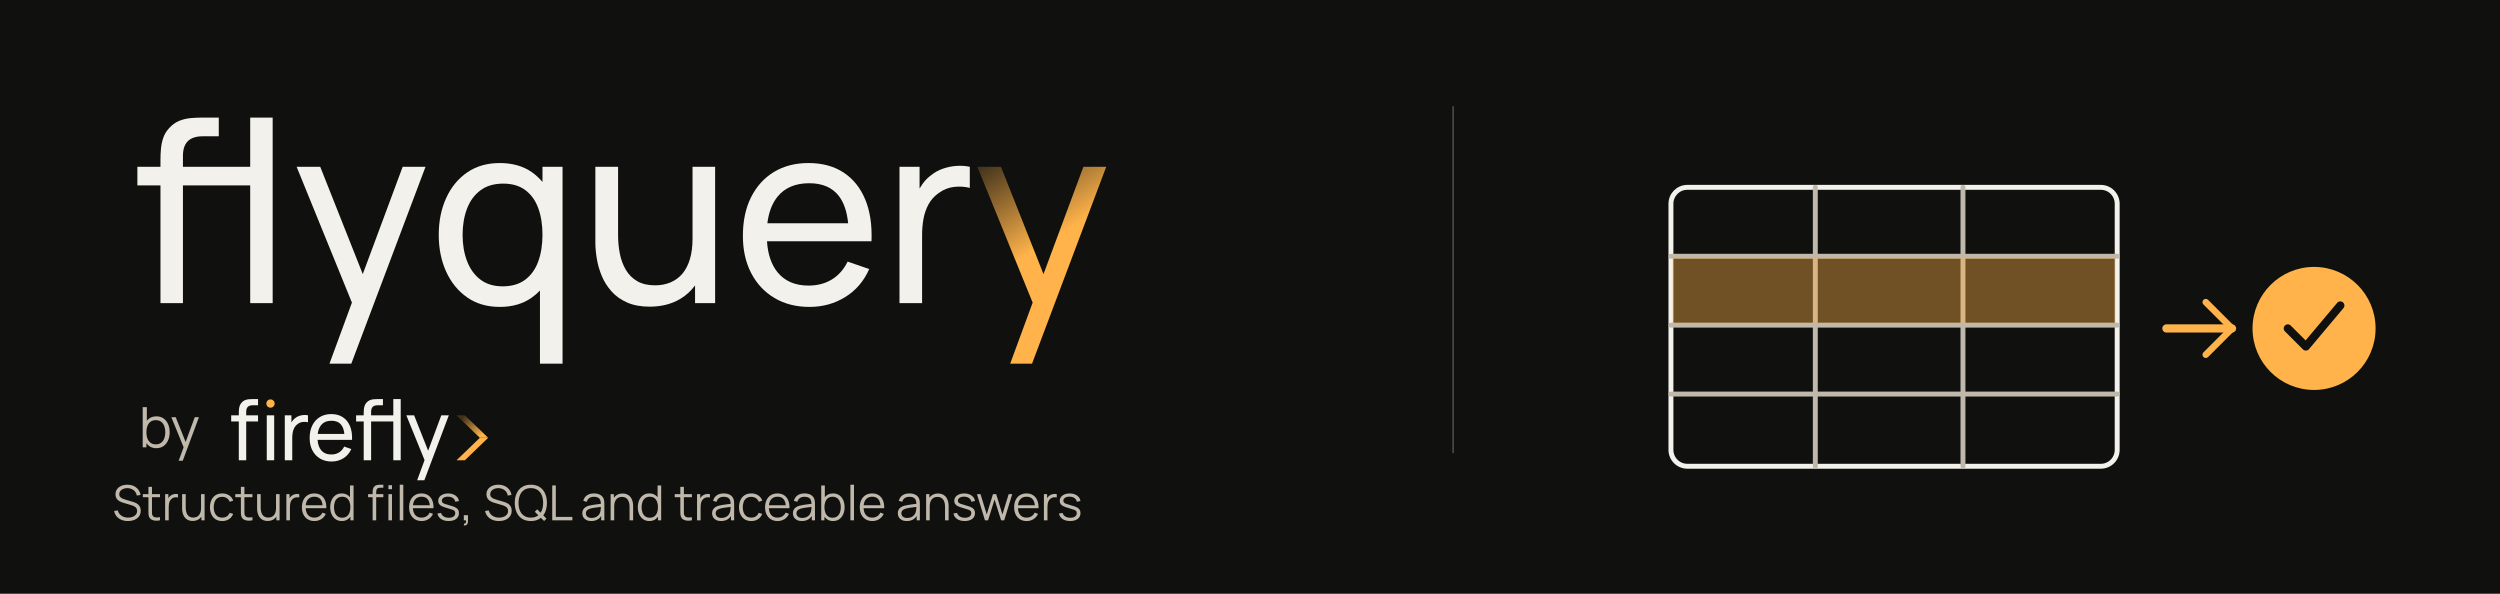
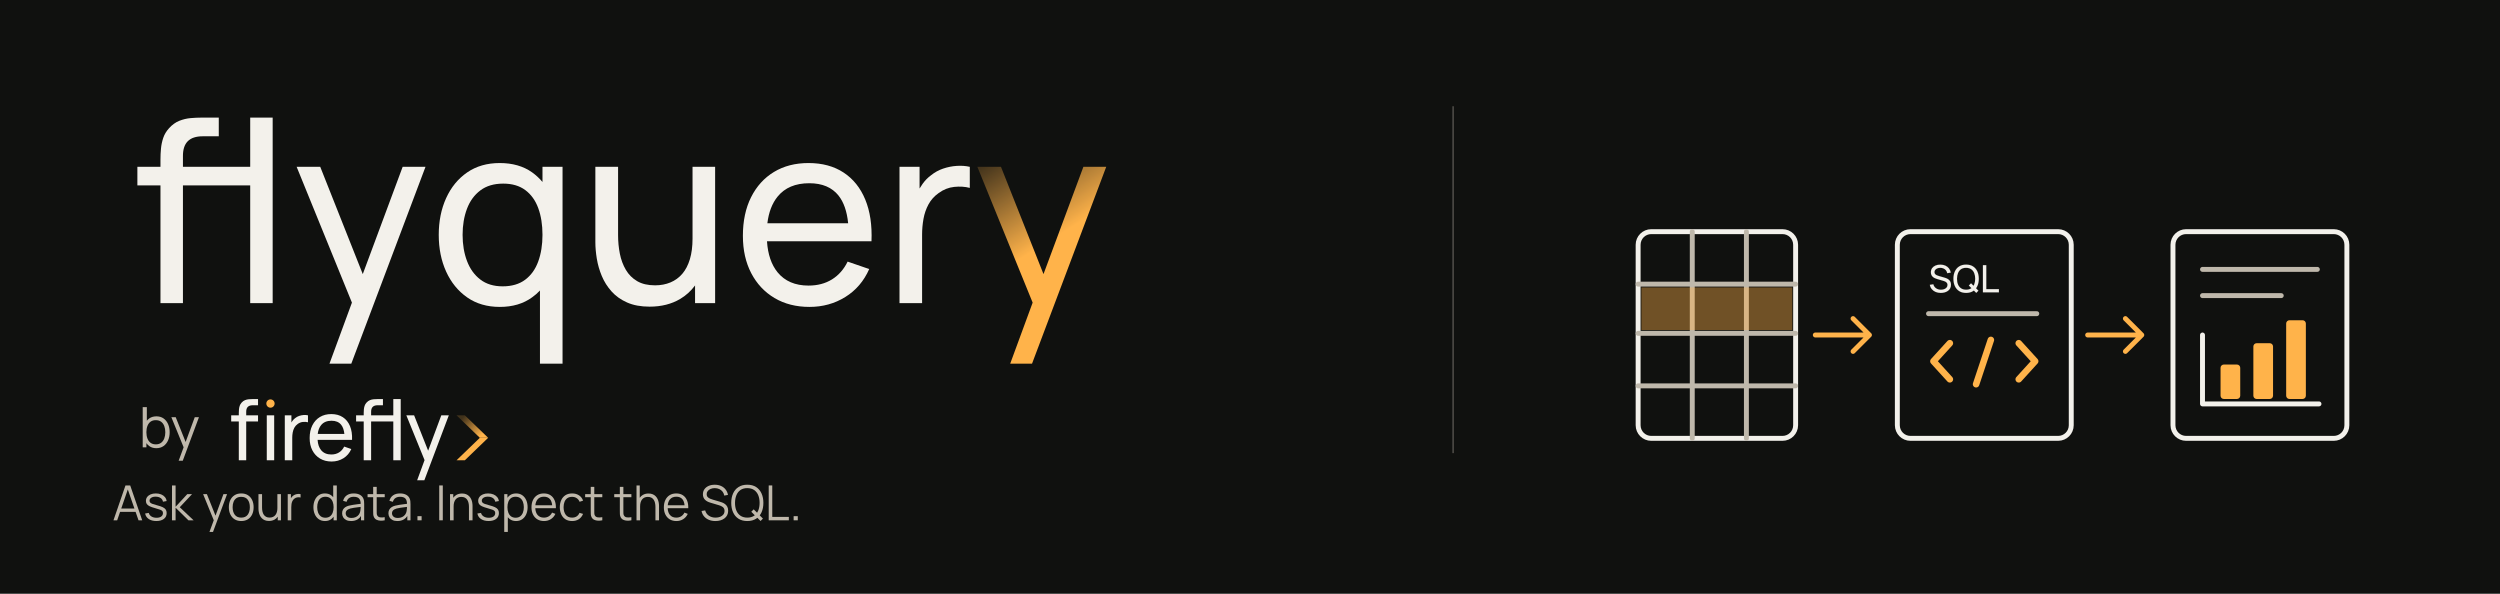
<svg xmlns="http://www.w3.org/2000/svg" width="1600" height="380" viewBox="0 0 1600 380" role="img">
  <rect width="1600" height="380" fill="#10110f" />
  <svg x="60" y="44" width="680" height="279.23" viewBox="0 0 589.34 242">
    <g fill="#f3f1eb" transform="translate(20 130) scale(0.07 -0.07)">
      <g transform="translate(0 0)">
        <path d="M243 0L243 933L60 933L60 1080L243 1080L243 1139Q243 1181 247 1224.5Q251 1268 265 1309.5Q279 1351 311 1386Q348 1427 392 1444.5Q436 1462 481.5 1466Q527 1470 568 1470L705 1470L705 1322L578 1322Q499 1322 460 1283.5Q421 1245 421 1167L421 1080L954 1080L954 1470L1132 1470L1132 0L954 0L954 933L421 933L421 0Z" />
      </g>
      <g transform="translate(1292 0)">
        <path d="M290 -480L468 4L30 1080L217 1080L554 230L870 1080L1051 1080L463 -480Z" />
      </g>
      <g transform="translate(2368 0)">
        <path d="M564 -30Q413 -30 305 45.5Q197 121 138.5 250Q80 379 80 541Q80 703 138.5 832Q197 961 305 1035.5Q413 1110 563 1110Q716 1110 820 1036Q866 1003 902 960L902 1080L1061 1080L1061 -480L882 -480L882 100Q854 70 820 46Q716 -30 564 -30ZM586 133Q695 133 765 185.5Q835 238 868.5 330.5Q902 423 902 541Q902 661 868.5 752.5Q835 844 766 895.5Q697 947 591 947Q481 947 409.5 893Q338 839 303.5 747Q269 655 269 541Q269 426 304 333.5Q339 241 409.5 187Q480 133 586 133Z" />
      </g>
      <g transform="translate(3569 0)">
        <path d="M550 -28Q446 -28 371.5 5Q297 38 248 93Q199 148 171 215Q143 282 131.5 352Q120 422 120 483L120 1080L300 1080L300 539Q300 463 314 392Q328 321 361.5 264Q395 207 451.5 174Q508 141 593 141Q660 141 715 164Q770 187 809 232.5Q848 278 869 348Q890 418 890 511L890 1080L1069 1080L1069 0L910 0L910 140Q861 74 792 33Q689 -28 550 -28Z" />
      </g>
      <g transform="translate(4778 0)">
        <path d="M608 -30Q449 -30 330.5 40.5Q212 111 146 237.5Q80 364 80 533Q80 710 145 839.5Q210 969 326.5 1039.5Q443 1110 600 1110Q763 1110 877.5 1035Q992 960 1049.5 821Q1107 682 1099 490L271 490Q281 335 355 244Q441 139 600 139Q707 139 786 188Q865 237 910 329L1081 270Q1018 127 891.5 48.5Q765 -30 608 -30ZM914 633Q900 774 838 852Q760 950 606 950Q441 950 355 844Q290 764 274 633Z" />
      </g>
      <g transform="translate(5959 0)">
        <path d="M140 0L140 1080L299 1080L299 908Q310 927 323 945Q353 987 391 1014Q433 1048 486 1066Q539 1084 594 1087.5Q649 1091 697 1080L697 913Q641 928 574 921Q507 914 450 872Q398 835 369.5 782Q341 729 330 667.5Q319 606 319 542L319 0Z" />
      </g>
      <g transform="translate(6686 0)">
        <defs>
          <linearGradient id="terminal-flyquery" gradientUnits="userSpaceOnUse" x1="30" y1="1080" x2="554" y2="230">
            <stop offset="0" stop-color="#ffb34a" stop-opacity="0.2" />
            <stop offset="0.8" stop-color="#ffb34a" stop-opacity="1" />
          </linearGradient>
        </defs>
        <path d="M290 -480L468 4L30 1080L217 1080L554 230L870 1080L1051 1080L463 -480Z" fill="url(#terminal-flyquery)" data-product-terminal="trail-y" />
      </g>
    </g>
    <g fill="#bfb8ab" transform="translate(25 210) scale(0.0155 -0.0155)">
      <path d="M625 -30Q476 -30 373 46Q314 89 271 150L271 0L139 0L139 1440L287 1440L287 953Q325 1001 375 1036Q479 1110 631 1110Q779 1110 885 1035Q991 960 1047.5 831Q1104 702 1104 541Q1104 379 1047 250Q990 121 883 45.5Q776 -30 625 -30ZM610 107Q723 107 798 164Q873 221 910.5 319.5Q948 418 948 541Q948 663 911 761Q874 859 798.5 916Q723 973 607 973Q494 973 419.5 918Q345 863 308 765.5Q271 668 271 541Q271 416 308 317.5Q345 219 420 163Q495 107 610 107Z" transform="translate(0 0)" />
      <path d="M294 -480L472 3L33 1080L189 1080L544 192L871 1080L1021 1080L441 -480Z" transform="translate(1131 0)" />
    </g>
    <svg x="76" y="183" width="143" height="45.48" viewBox="5 -148 619.4 197">
      <defs>
        <linearGradient id="firefly-trail" gradientUnits="userSpaceOnUse" x1="567.4" y1="-108" x2="623.4" y2="-54">
          <stop offset="0" stop-color="#ffb34a" stop-opacity="0.2" />
          <stop offset="0.8" stop-color="#ffb34a" stop-opacity="1" />
        </linearGradient>
      </defs>
      <path d="M24.3 0L24.3 -93.3L6 -93.3L6 -108L24.3 -108L24.3 -113.9Q24.3 -118.1 24.7 -122.45Q25.1 -126.8 26.5 -130.95Q27.9 -135.1 31.1 -138.6Q34.8 -142.7 39.2 -144.45Q43.6 -146.2 48.15 -146.6Q52.7 -147 56.8 -147L70.5 -147L70.5 -132.2L57.8 -132.2Q49.9 -132.2 46 -128.35Q42.1 -124.5 42.1 -116.7L42.1 -108L70.5 -108L70.5 -93.3L42.1 -93.3L42.1 0ZM91.5 0L91.5 -108L109.3 -108L109.3 0ZM134.8 0L134.8 -108L150.7 -108L150.7 -90.8Q151.8 -92.7 153.1 -94.5Q156.1 -98.7 159.9 -101.4Q164.1 -104.8 169.4 -106.6Q174.7 -108.4 180.2 -108.75Q185.7 -109.1 190.5 -108L190.5 -91.3Q184.9 -92.8 178.2 -92.1Q171.5 -91.4 165.8 -87.2Q160.6 -83.5 157.75 -78.2Q154.9 -72.9 153.8 -66.75Q152.7 -60.6 152.7 -54.2L152.7 0ZM247.3 3Q231.4 3 219.55 -4.05Q207.7 -11.1 201.1 -23.75Q194.5 -36.4 194.5 -53.3Q194.5 -71 201 -83.95Q207.5 -96.9 219.15 -103.95Q230.8 -111 246.5 -111Q262.8 -111 274.25 -103.5Q285.7 -96 291.45 -82.1Q297.2 -68.2 296.4 -49L213.6 -49Q214.6 -33.5 222 -24.4Q230.6 -13.9 246.5 -13.9Q257.2 -13.9 265.1 -18.8Q273 -23.7 277.5 -32.9L294.6 -27Q288.3 -12.7 275.65 -4.85Q263 3 247.3 3ZM277.9 -63.3Q276.5 -77.4 270.3 -85.2Q262.5 -95 247.1 -95Q230.6 -95 222 -84.4Q215.5 -76.4 213.9 -63.3ZM324.4 0L324.4 -93.3L306.1 -93.3L306.1 -108L324.4 -108L324.4 -113.9Q324.4 -118.1 324.8 -122.45Q325.2 -126.8 326.6 -130.95Q328 -135.1 331.2 -138.6Q334.9 -142.7 339.3 -144.45Q343.7 -146.2 348.25 -146.6Q352.8 -147 356.9 -147L370.6 -147L370.6 -132.2L357.9 -132.2Q350 -132.2 346.1 -128.35Q342.2 -124.5 342.2 -116.7L342.2 -108L395.5 -108L395.5 -147L413.3 -147L413.3 0L395.5 0L395.5 -93.3L342.2 -93.3L342.2 0ZM452.8 48L470.6 -0.4L426.8 -108L445.5 -108L479.2 -23L510.8 -108L528.9 -108L470.1 48Z" fill="#f3f1eb" />
      <circle cx="100.4" cy="-136.3" r="9.97" fill="#ffb34a" />
      <path d="M567.4 -108L623.4 -54L603.4 -54L547.4 -108Z" fill="url(#firefly-trail)" />
      <path d="M623.4 -54L567.4 0L547.4 0L603.4 -54Z" fill="#ffb34a" />
    </svg>
  </svg>
  <g fill="#bfb8ab" transform="translate(72 333) scale(0.0155 -0.0155)">
-     <path d="M640 -30Q489 -30 368.5 20.5Q248 71 169.5 164Q91 257 67 385L217 410Q253 270 369 190.5Q485 111 646 111Q752 111 836 144.5Q920 178 968 240Q1016 302 1016 387Q1016 443 996 482.5Q976 522 943 548Q910 574 871 591.5Q832 609 795 620L430 729Q364 748 308 777.5Q252 807 210.5 848.5Q169 890 146 946Q123 1002 123 1074Q123 1196 187 1285Q251 1374 362 1422Q473 1470 615 1469Q759 1469 872.5 1418Q986 1367 1060 1272.5Q1134 1178 1158 1049L1004 1021Q989 1115 935 1184Q881 1253 797.5 1290.5Q714 1328 614 1329Q517 1329 441.5 1296.5Q366 1264 322 1208Q278 1152 278 1080Q278 1007 318.5 963Q359 919 418.5 894Q478 869 534 853L816 770Q860 758 919.5 735.5Q979 713 1035.5 671.5Q1092 630 1129 563Q1166 496 1166 393Q1166 293 1126.5 214Q1087 135 1015.5 81Q944 27 848.5 -1.5Q753 -30 640 -30Z" transform="translate(0 0)" />
-     <path d="M728 0Q637 -19 548.5 -15Q460 -11 390.5 23Q321 57 285 129Q256 189 253.5 250.5Q251 312 251 391L251 954L20 954L20 1080L251 1080L251 1380L397 1380L397 1080L728 1080L728 954L397 954L397 397Q397 329 398.5 283.5Q400 238 419 203Q455 136 533.5 123Q612 110 728 129Z" transform="translate(1233 0)" />
-     <path d="M140 0L140 1080L272 1080L272 910Q282 927 293 943Q322 983 356 1009Q398 1046 454 1065.5Q510 1085 567 1088.5Q624 1092 671 1080L671 942Q612 957 542 949Q472 941 413 893Q359 851 332 792.5Q305 734 296 668.5Q287 603 287 539L287 0Z" transform="translate(2034 0)" />
-     <path d="M553 -27Q456 -27 383.5 3Q311 33 260.5 84Q210 135 179 200.5Q148 266 134 339.5Q120 413 120 486L120 1080L268 1080L268 529Q268 440 285 364Q302 288 339.5 231.5Q377 175 436.5 144Q496 113 581 113Q659 113 718.5 140Q778 167 818.5 217.5Q859 268 880 340.5Q901 413 901 504L901 1080L1048 1080L1048 0L916 0L916 150Q864 75 787 31Q685 -27 553 -27Z" transform="translate(2755 0)" />
-     <path d="M588 -30Q425 -30 312 43Q199 116 140.5 244.5Q82 373 80 540Q82 710 142 838.5Q202 967 315 1038.5Q428 1110 589 1110Q753 1110 874.5 1030Q996 950 1041 811L897 765Q859 862 776.5 915.5Q694 969 588 969Q469 969 391 914.5Q313 860 275 763Q237 666 236 540Q238 346 326 228.5Q414 111 588 111Q698 111 775.5 161.5Q853 212 893 309L1041 265Q981 121 865 45.5Q749 -30 588 -30Z" transform="translate(3943 0)" />
-     <path d="M728 0Q637 -19 548.5 -15Q460 -11 390.5 23Q321 57 285 129Q256 189 253.5 250.5Q251 312 251 391L251 954L20 954L20 1080L251 1080L251 1380L397 1380L397 1080L728 1080L728 954L397 954L397 397Q397 329 398.5 283.5Q400 238 419 203Q455 136 533.5 123Q612 110 728 129Z" transform="translate(5050 0)" />
-     <path d="M553 -27Q456 -27 383.5 3Q311 33 260.5 84Q210 135 179 200.5Q148 266 134 339.5Q120 413 120 486L120 1080L268 1080L268 529Q268 440 285 364Q302 288 339.5 231.5Q377 175 436.5 144Q496 113 581 113Q659 113 718.5 140Q778 167 818.5 217.5Q859 268 880 340.5Q901 413 901 504L901 1080L1048 1080L1048 0L916 0L916 150Q864 75 787 31Q685 -27 553 -27Z" transform="translate(5851 0)" />
-     <path d="M140 0L140 1080L272 1080L272 910Q282 927 293 943Q322 983 356 1009Q398 1046 454 1065.5Q510 1085 567 1088.5Q624 1092 671 1080L671 942Q612 957 542 949Q472 941 413 893Q359 851 332 792.5Q305 734 296 668.5Q287 603 287 539L287 0Z" transform="translate(7039 0)" />
-     <path d="M597 -30Q439 -30 323.5 40Q208 110 144 237Q80 364 80 535Q80 712 143 841Q206 970 320.5 1040Q435 1110 591 1110Q751 1110 864 1036.5Q977 963 1035 826Q1093 689 1088 499L237 499Q246 324 329 224Q421 111 591 111Q707 111 793.5 164.5Q880 218 930 319L1067 266Q1003 125 878.5 47.5Q754 -30 597 -30ZM934 622Q919 780 848 868Q761 975 595 975Q421 975 329 862Q255 772 240 622Z" transform="translate(7740 0)" />
-     <path d="M559 -30Q408 -30 301 45.5Q194 121 137 250Q80 379 80 541Q80 702 136.5 831Q193 960 299 1035Q405 1110 553 1110Q705 1110 809 1036Q859 1001 897 953L897 1440L1045 1440L1045 0L913 0L913 150Q870 89 811 46Q708 -30 559 -30ZM574 107Q689 107 764 163Q839 219 876 317.5Q913 416 913 541Q913 668 876 765.5Q839 863 764.5 918Q690 973 577 973Q461 973 385 916Q309 859 272.5 761Q236 663 236 541Q236 418 273.5 319.5Q311 221 386 164Q461 107 574 107Z" transform="translate(8909 0)" />
-     <path d="" transform="translate(10094 0)" />
-     <path d="M247 0L247 954L60 954L60 1080L247 1080L247 1160Q247 1202 251.5 1243Q256 1284 270 1321.5Q284 1359 314 1391Q347 1427 386 1443.5Q425 1460 467.5 1465Q510 1470 551 1470L689 1470L689 1346L561 1346Q477 1346 435.5 1305Q394 1264 394 1176L394 1080L689 1080L689 954L394 954L394 0ZM899 1285L899 1450L1046 1450L1046 1285ZM899 0L899 1080L1046 1080L1046 0Z" transform="translate(10494 0)" />
-     <path d="M160 0L160 1470L307 1470L307 0Z" transform="translate(11700 0)" />
-     <path d="M597 -30Q439 -30 323.5 40Q208 110 144 237Q80 364 80 535Q80 712 143 841Q206 970 320.5 1040Q435 1110 591 1110Q751 1110 864 1036.5Q977 963 1035 826Q1093 689 1088 499L237 499Q246 324 329 224Q421 111 591 111Q707 111 793.5 164.5Q880 218 930 319L1067 266Q1003 125 878.5 47.5Q754 -30 597 -30ZM934 622Q919 780 848 868Q761 975 595 975Q421 975 329 862Q255 772 240 622Z" transform="translate(12167 0)" />
-     <path d="M543 -29Q353 -29 230.5 53Q108 135 80 281L230 306Q254 214 339.5 159.5Q425 105 551 105Q674 105 745 156.5Q816 208 816 297Q816 347 793.5 378.5Q771 410 702 437Q633 464 496 501Q349 541 266 581Q183 621 148 673.5Q113 726 113 802Q113 894 165 963.5Q217 1033 309 1071.5Q401 1110 523 1110Q645 1110 741.5 1070.5Q838 1031 897 960Q956 889 967 795L817 768Q802 863 722.5 918.5Q643 974 521 976Q406 979 334 932.5Q262 886 262 809Q262 766 288 735.5Q314 705 382.5 678Q451 651 578 619Q727 581 812 539Q897 497 933 440Q969 383 969 299Q969 146 855.5 58.5Q742 -29 543 -29Z" transform="translate(13336 0)" />
-     <path d="M120 -209L129 -136Q169 -139 187 -120Q205 -101 209 -69Q213 -37 211 0L120 0L120 211L291 211L291 -40Q291 -132 244.5 -178Q198 -224 120 -209Z" transform="translate(14386 0)" />
-     <path d="" transform="translate(14917 0)" />
-     <path d="M640 -30Q489 -30 368.5 20.5Q248 71 169.5 164Q91 257 67 385L217 410Q253 270 369 190.5Q485 111 646 111Q752 111 836 144.5Q920 178 968 240Q1016 302 1016 387Q1016 443 996 482.5Q976 522 943 548Q910 574 871 591.5Q832 609 795 620L430 729Q364 748 308 777.5Q252 807 210.5 848.5Q169 890 146 946Q123 1002 123 1074Q123 1196 187 1285Q251 1374 362 1422Q473 1470 615 1469Q759 1469 872.5 1418Q986 1367 1060 1272.5Q1134 1178 1158 1049L1004 1021Q989 1115 935 1184Q881 1253 797.5 1290.5Q714 1328 614 1329Q517 1329 441.5 1296.5Q366 1264 322 1208Q278 1152 278 1080Q278 1007 318.5 963Q359 919 418.5 894Q478 869 534 853L816 770Q860 758 919.5 735.5Q979 713 1035.5 671.5Q1092 630 1129 563Q1166 496 1166 393Q1166 293 1126.5 214Q1087 135 1015.5 81Q944 27 848.5 -1.5Q753 -30 640 -30Z" transform="translate(15317 0)" />
-     <path d="M1271 -29L1138 103Q1114 83 1087 66Q939 -30 723 -30Q508 -30 360 65.5Q212 161 136 330Q60 499 60 720Q60 941 136 1110Q212 1279 360 1374.5Q508 1470 723 1470Q939 1470 1086.5 1374.5Q1234 1279 1310.5 1110Q1387 941 1387 720Q1387 499 1311 330Q1279 261 1236 204L1369 71ZM723 111Q892 111 1005 188Q1019 198 1032 208L887 353L987 453L1127 313Q1154 354 1175 403Q1231 540 1231 720Q1231 900 1174.5 1037Q1118 1174 1005 1251Q892 1328 723 1329Q554 1329 442 1252Q330 1175 273.5 1037.5Q217 900 216 720Q215 540 271.5 403.5Q328 267 441 189.5Q554 112 723 111Z" transform="translate(16550 0)" />
-     <path d="M160 0L160 1440L307 1440L307 141L991 141L991 0Z" transform="translate(17997 0)" />
-     <path d="" transform="translate(18918 0)" />
-     <path d="M449 -30Q327 -30 244.5 14Q162 58 121 131Q80 204 80 290Q80 378 115.5 440.5Q151 503 212.5 543Q274 583 355 604Q437 624 536.5 639.5Q636 655 732 667Q794 674 847 681Q845 823 785 894Q720 971 559 971Q448 971 371.5 921Q295 871 264 763L121 805Q158 950 270 1030Q382 1110 561 1110Q709 1110 812.5 1054.5Q916 999 959 894Q979 847 985 789Q991 731 991 671L991 0L860 0L860 178Q809 94 727 43Q611 -30 449 -30ZM466 97Q569 97 646 134Q723 171 770 235.5Q817 300 831 381Q843 433 844 496Q845 529 845 553Q794 546 739 540Q651 530 566.5 517Q482 504 414 486Q368 473 325 449.5Q282 426 254.5 387Q227 348 227 290Q227 243 250.5 199Q274 155 326.5 126Q379 97 466 97Z" transform="translate(19318 0)" />
-     <path d="M920 0L920 551Q920 641 903 716.5Q886 792 848.5 848.5Q811 905 751.5 936Q692 967 607 967Q529 967 469.5 940Q410 913 369.5 862.5Q329 812 308 740Q287 668 287 576L287 0L139 0L139 1080L272 1080L272 930Q324 1005 401 1049Q503 1107 635 1107Q732 1107 804.5 1077Q877 1047 927.5 996Q978 945 1009 879.5Q1040 814 1054 740.5Q1068 667 1068 594L1068 0Z" transform="translate(20429 0)" />
-     <path d="M559 -30Q408 -30 301 45.5Q194 121 137 250Q80 379 80 541Q80 702 136.5 831Q193 960 299 1035Q405 1110 553 1110Q705 1110 809 1036Q859 1001 897 953L897 1440L1045 1440L1045 0L913 0L913 150Q870 89 811 46Q708 -30 559 -30ZM574 107Q689 107 764 163Q839 219 876 317.5Q913 416 913 541Q913 668 876 765.5Q839 863 764.5 918Q690 973 577 973Q461 973 385 916Q309 859 272.5 761Q236 663 236 541Q236 418 273.5 319.5Q311 221 386 164Q461 107 574 107Z" transform="translate(21610 0)" />
-     <path d="" transform="translate(22795 0)" />
-     <path d="M728 0Q637 -19 548.5 -15Q460 -11 390.5 23Q321 57 285 129Q256 189 253.5 250.5Q251 312 251 391L251 954L20 954L20 1080L251 1080L251 1380L397 1380L397 1080L728 1080L728 954L397 954L397 397Q397 329 398.5 283.5Q400 238 419 203Q455 136 533.5 123Q612 110 728 129Z" transform="translate(23195 0)" />
-     <path d="M140 0L140 1080L272 1080L272 910Q282 927 293 943Q322 983 356 1009Q398 1046 454 1065.5Q510 1085 567 1088.5Q624 1092 671 1080L671 942Q612 957 542 949Q472 941 413 893Q359 851 332 792.5Q305 734 296 668.5Q287 603 287 539L287 0Z" transform="translate(23996 0)" />
-     <path d="M449 -30Q327 -30 244.5 14Q162 58 121 131Q80 204 80 290Q80 378 115.5 440.5Q151 503 212.5 543Q274 583 355 604Q437 624 536.5 639.5Q636 655 732 667Q794 674 847 681Q845 823 785 894Q720 971 559 971Q448 971 371.5 921Q295 871 264 763L121 805Q158 950 270 1030Q382 1110 561 1110Q709 1110 812.5 1054.5Q916 999 959 894Q979 847 985 789Q991 731 991 671L991 0L860 0L860 178Q809 94 727 43Q611 -30 449 -30ZM466 97Q569 97 646 134Q723 171 770 235.5Q817 300 831 381Q843 433 844 496Q845 529 845 553Q794 546 739 540Q651 530 566.5 517Q482 504 414 486Q368 473 325 449.5Q282 426 254.5 387Q227 348 227 290Q227 243 250.5 199Q274 155 326.5 126Q379 97 466 97Z" transform="translate(24677 0)" />
-     <path d="M588 -30Q425 -30 312 43Q199 116 140.5 244.5Q82 373 80 540Q82 710 142 838.5Q202 967 315 1038.5Q428 1110 589 1110Q753 1110 874.5 1030Q996 950 1041 811L897 765Q859 862 776.5 915.5Q694 969 588 969Q469 969 391 914.5Q313 860 275 763Q237 666 236 540Q238 346 326 228.5Q414 111 588 111Q698 111 775.5 161.5Q853 212 893 309L1041 265Q981 121 865 45.5Q749 -30 588 -30Z" transform="translate(25788 0)" />
-     <path d="M597 -30Q439 -30 323.5 40Q208 110 144 237Q80 364 80 535Q80 712 143 841Q206 970 320.5 1040Q435 1110 591 1110Q751 1110 864 1036.5Q977 963 1035 826Q1093 689 1088 499L237 499Q246 324 329 224Q421 111 591 111Q707 111 793.5 164.5Q880 218 930 319L1067 266Q1003 125 878.5 47.5Q754 -30 597 -30ZM934 622Q919 780 848 868Q761 975 595 975Q421 975 329 862Q255 772 240 622Z" transform="translate(26865 0)" />
-     <path d="M449 -30Q327 -30 244.5 14Q162 58 121 131Q80 204 80 290Q80 378 115.5 440.5Q151 503 212.5 543Q274 583 355 604Q437 624 536.5 639.5Q636 655 732 667Q794 674 847 681Q845 823 785 894Q720 971 559 971Q448 971 371.5 921Q295 871 264 763L121 805Q158 950 270 1030Q382 1110 561 1110Q709 1110 812.5 1054.5Q916 999 959 894Q979 847 985 789Q991 731 991 671L991 0L860 0L860 178Q809 94 727 43Q611 -30 449 -30ZM466 97Q569 97 646 134Q723 171 770 235.5Q817 300 831 381Q843 433 844 496Q845 529 845 553Q794 546 739 540Q651 530 566.5 517Q482 504 414 486Q368 473 325 449.5Q282 426 254.5 387Q227 348 227 290Q227 243 250.5 199Q274 155 326.5 126Q379 97 466 97Z" transform="translate(28014 0)" />
-     <path d="M625 -30Q476 -30 373 46Q314 89 271 150L271 0L139 0L139 1440L287 1440L287 953Q325 1001 375 1036Q479 1110 631 1110Q779 1110 885 1035Q991 960 1047.5 831Q1104 702 1104 541Q1104 379 1047 250Q990 121 883 45.5Q776 -30 625 -30ZM610 107Q723 107 798 164Q873 221 910.5 319.5Q948 418 948 541Q948 663 911 761Q874 859 798.5 916Q723 973 607 973Q494 973 419.5 918Q345 863 308 765.5Q271 668 271 541Q271 416 308 317.5Q345 219 420 163Q495 107 610 107Z" transform="translate(29125 0)" />
-     <path d="M160 0L160 1470L307 1470L307 0Z" transform="translate(30309 0)" />
-     <path d="M597 -30Q439 -30 323.5 40Q208 110 144 237Q80 364 80 535Q80 712 143 841Q206 970 320.5 1040Q435 1110 591 1110Q751 1110 864 1036.5Q977 963 1035 826Q1093 689 1088 499L237 499Q246 324 329 224Q421 111 591 111Q707 111 793.5 164.5Q880 218 930 319L1067 266Q1003 125 878.5 47.5Q754 -30 597 -30ZM934 622Q919 780 848 868Q761 975 595 975Q421 975 329 862Q255 772 240 622Z" transform="translate(30776 0)" />
-     <path d="" transform="translate(31945 0)" />
-     <path d="M449 -30Q327 -30 244.5 14Q162 58 121 131Q80 204 80 290Q80 378 115.5 440.5Q151 503 212.5 543Q274 583 355 604Q437 624 536.5 639.5Q636 655 732 667Q794 674 847 681Q845 823 785 894Q720 971 559 971Q448 971 371.5 921Q295 871 264 763L121 805Q158 950 270 1030Q382 1110 561 1110Q709 1110 812.5 1054.5Q916 999 959 894Q979 847 985 789Q991 731 991 671L991 0L860 0L860 178Q809 94 727 43Q611 -30 449 -30ZM466 97Q569 97 646 134Q723 171 770 235.5Q817 300 831 381Q843 433 844 496Q845 529 845 553Q794 546 739 540Q651 530 566.5 517Q482 504 414 486Q368 473 325 449.5Q282 426 254.5 387Q227 348 227 290Q227 243 250.5 199Q274 155 326.5 126Q379 97 466 97Z" transform="translate(32345 0)" />
-     <path d="M920 0L920 551Q920 641 903 716.5Q886 792 848.5 848.5Q811 905 751.5 936Q692 967 607 967Q529 967 469.5 940Q410 913 369.5 862.5Q329 812 308 740Q287 668 287 576L287 0L139 0L139 1080L272 1080L272 930Q324 1005 401 1049Q503 1107 635 1107Q732 1107 804.5 1077Q877 1047 927.5 996Q978 945 1009 879.5Q1040 814 1054 740.5Q1068 667 1068 594L1068 0Z" transform="translate(33456 0)" />
-     <path d="M543 -29Q353 -29 230.5 53Q108 135 80 281L230 306Q254 214 339.5 159.5Q425 105 551 105Q674 105 745 156.5Q816 208 816 297Q816 347 793.5 378.5Q771 410 702 437Q633 464 496 501Q349 541 266 581Q183 621 148 673.5Q113 726 113 802Q113 894 165 963.5Q217 1033 309 1071.5Q401 1110 523 1110Q645 1110 741.5 1070.5Q838 1031 897 960Q956 889 967 795L817 768Q802 863 722.5 918.5Q643 974 521 976Q406 979 334 932.5Q262 886 262 809Q262 766 288 735.5Q314 705 382.5 678Q451 651 578 619Q727 581 812 539Q897 497 933 440Q969 383 969 299Q969 146 855.5 58.5Q742 -29 543 -29Z" transform="translate(34644 0)" />
-     <path d="M370 0L40 1081L187 1080L443 241L700 1080L834 1080L1091 241L1349 1080L1495 1080L1165 0L1037 0L767 860L498 0Z" transform="translate(35654 0)" />
-     <path d="M597 -30Q439 -30 323.5 40Q208 110 144 237Q80 364 80 535Q80 712 143 841Q206 970 320.5 1040Q435 1110 591 1110Q751 1110 864 1036.5Q977 963 1035 826Q1093 689 1088 499L237 499Q246 324 329 224Q421 111 591 111Q707 111 793.5 164.5Q880 218 930 319L1067 266Q1003 125 878.5 47.5Q754 -30 597 -30ZM934 622Q919 780 848 868Q761 975 595 975Q421 975 329 862Q255 772 240 622Z" transform="translate(37149 0)" />
-     <path d="M140 0L140 1080L272 1080L272 910Q282 927 293 943Q322 983 356 1009Q398 1046 454 1065.5Q510 1085 567 1088.5Q624 1092 671 1080L671 942Q612 957 542 949Q472 941 413 893Q359 851 332 792.5Q305 734 296 668.5Q287 603 287 539L287 0Z" transform="translate(38318 0)" />
-     <path d="M543 -29Q353 -29 230.5 53Q108 135 80 281L230 306Q254 214 339.5 159.5Q425 105 551 105Q674 105 745 156.5Q816 208 816 297Q816 347 793.5 378.5Q771 410 702 437Q633 464 496 501Q349 541 266 581Q183 621 148 673.5Q113 726 113 802Q113 894 165 963.5Q217 1033 309 1071.5Q401 1110 523 1110Q645 1110 741.5 1070.5Q838 1031 897 960Q956 889 967 795L817 768Q802 863 722.5 918.5Q643 974 521 976Q406 979 334 932.5Q262 886 262 809Q262 766 288 735.5Q314 705 382.5 678Q451 651 578 619Q727 581 812 539Q897 497 933 440Q969 383 969 299Q969 146 855.5 58.5Q742 -29 543 -29Z" transform="translate(38999 0)" />
+     <path d="M40 0L536 1440L731 1440L1227 0L1074 0L953 349L313 349L193 0ZM905 487L632 1274L361 487Z" transform="translate(0 0)" />
+     <path d="M543 -29Q353 -29 230.5 53Q108 135 80 281L230 306Q254 214 339.5 159.5Q425 105 551 105Q674 105 745 156.5Q816 208 816 297Q816 347 793.5 378.5Q771 410 702 437Q633 464 496 501Q349 541 266 581Q183 621 148 673.5Q113 726 113 802Q113 894 165 963.5Q217 1033 309 1071.5Q401 1110 523 1110Q645 1110 741.5 1070.5Q838 1031 897 960Q956 889 967 795L817 768Q802 863 722.5 918.5Q643 974 521 976Q406 979 334 932.5Q262 886 262 809Q262 766 288 735.5Q314 705 382.5 678Q451 651 578 619Q727 581 812 539Q897 497 933 440Q969 383 969 299Q969 146 855.5 58.5Q742 -29 543 -29Z" transform="translate(1267 0)" />
+     <path d="M139 0L140 1440L288 1440L288 560L770 1080L966 1080L460 540L1032 0L818 0L288 520L288 0Z" transform="translate(2317 0)" />
+     <path d="" transform="translate(3309 0)" />
+     <path d="M294 -480L472 3L33 1080L189 1080L544 192L871 1080L1021 1080L441 -480Z" transform="translate(3709 0)" />
+     <path d="M591 -30Q430 -30 316 43Q202 116 141 245Q80 374 80 541Q80 711 142 839Q204 967 318.5 1038.5Q433 1110 591 1110Q753 1110 867.5 1037.5Q982 965 1042.5 836.5Q1103 708 1103 541Q1103 371 1042 242.5Q981 114 866 42Q751 -30 591 -30ZM591 111Q771 111 859 230.5Q947 350 947 541Q947 737 858.5 853Q770 969 591 969Q470 969 391.5 914.5Q313 860 274.5 763.5Q236 667 236 541Q236 346 326 228.5Q416 111 591 111Z" transform="translate(4724 0)" />
+     <path d="M553 -27Q456 -27 383.5 3Q311 33 260.5 84Q210 135 179 200.5Q148 266 134 339.5Q120 413 120 486L120 1080L268 1080L268 529Q268 440 285 364Q302 288 339.5 231.5Q377 175 436.5 144Q496 113 581 113Q659 113 718.5 140Q778 167 818.5 217.5Q859 268 880 340.5Q901 413 901 504L901 1080L1048 1080L1048 0L916 0L916 150Q864 75 787 31Q685 -27 553 -27Z" transform="translate(5907 0)" />
+     <path d="M140 0L140 1080L272 1080L272 910Q282 927 293 943Q322 983 356 1009Q398 1046 454 1065.5Q510 1085 567 1088.5Q624 1092 671 1080L671 942Q612 957 542 949Q472 941 413 893Q359 851 332 792.5Q305 734 296 668.5Q287 603 287 539L287 0Z" transform="translate(7095 0)" />
+     <path d="" transform="translate(7816 0)" />
+     <path d="M559 -30Q408 -30 301 45.5Q194 121 137 250Q80 379 80 541Q80 702 136.5 831Q193 960 299 1035Q405 1110 553 1110Q705 1110 809 1036Q859 1001 897 953L897 1440L1045 1440L1045 0L913 0L913 150Q870 89 811 46Q708 -30 559 -30ZM574 107Q689 107 764 163Q839 219 876 317.5Q913 416 913 541Q913 668 876 765.5Q839 863 764.5 918Q690 973 577 973Q461 973 385 916Q309 859 272.5 761Q236 663 236 541Q236 418 273.5 319.5Q311 221 386 164Q461 107 574 107Z" transform="translate(8216 0)" />
+     <path d="M449 -30Q327 -30 244.5 14Q162 58 121 131Q80 204 80 290Q80 378 115.5 440.5Q151 503 212.5 543Q274 583 355 604Q437 624 536.5 639.5Q636 655 732 667Q794 674 847 681Q845 823 785 894Q720 971 559 971Q448 971 371.5 921Q295 871 264 763L121 805Q158 950 270 1030Q382 1110 561 1110Q709 1110 812.5 1054.5Q916 999 959 894Q979 847 985 789Q991 731 991 671L991 0L860 0L860 178Q809 94 727 43Q611 -30 449 -30ZM466 97Q569 97 646 134Q723 171 770 235.5Q817 300 831 381Q843 433 844 496Q845 529 845 553Q794 546 739 540Q651 530 566.5 517Q482 504 414 486Q368 473 325 449.5Q282 426 254.5 387Q227 348 227 290Q227 243 250.5 199Q274 155 326.5 126Q379 97 466 97Z" transform="translate(9401 0)" />
+     <path d="M728 0Q637 -19 548.5 -15Q460 -11 390.5 23Q321 57 285 129Q256 189 253.5 250.5Q251 312 251 391L251 954L20 954L20 1080L251 1080L251 1380L397 1380L397 1080L728 1080L728 954L397 954L397 397Q397 329 398.5 283.5Q400 238 419 203Q455 136 533.5 123Q612 110 728 129Z" transform="translate(10512 0)" />
+     <path d="M449 -30Q327 -30 244.5 14Q162 58 121 131Q80 204 80 290Q80 378 115.5 440.5Q151 503 212.5 543Q274 583 355 604Q437 624 536.5 639.5Q636 655 732 667Q794 674 847 681Q845 823 785 894Q720 971 559 971Q448 971 371.5 921Q295 871 264 763L121 805Q158 950 270 1030Q382 1110 561 1110Q709 1110 812.5 1054.5Q916 999 959 894Q979 847 985 789Q991 731 991 671L991 0L860 0L860 178Q809 94 727 43Q611 -30 449 -30ZM466 97Q569 97 646 134Q723 171 770 235.5Q817 300 831 381Q843 433 844 496Q845 529 845 553Q794 546 739 540Q651 530 566.5 517Q482 504 414 486Q368 473 325 449.5Q282 426 254.5 387Q227 348 227 290Q227 243 250.5 199Q274 155 326.5 126Q379 97 466 97Z" transform="translate(11313 0)" />
+     <path d="M168 0L168 171L339 171L339 0Z" transform="translate(12424 0)" />
+     <path d="" transform="translate(12931 0)" />
+     <path d="M160 0L160 1440L307 1440L307 0Z" transform="translate(13331 0)" />
+     <path d="M920 0L920 551Q920 641 903 716.5Q886 792 848.5 848.5Q811 905 751.5 936Q692 967 607 967Q529 967 469.5 940Q410 913 369.5 862.5Q329 812 308 740Q287 668 287 576L287 0L139 0L139 1080L272 1080L272 930Q324 1005 401 1049Q503 1107 635 1107Q732 1107 804.5 1077Q877 1047 927.5 996Q978 945 1009 879.5Q1040 814 1054 740.5Q1068 667 1068 594L1068 0Z" transform="translate(13798 0)" />
+     <path d="M543 -29Q353 -29 230.5 53Q108 135 80 281L230 306Q254 214 339.5 159.5Q425 105 551 105Q674 105 745 156.5Q816 208 816 297Q816 347 793.5 378.5Q771 410 702 437Q633 464 496 501Q349 541 266 581Q183 621 148 673.5Q113 726 113 802Q113 894 165 963.5Q217 1033 309 1071.5Q401 1110 523 1110Q645 1110 741.5 1070.5Q838 1031 897 960Q956 889 967 795L817 768Q802 863 722.5 918.5Q643 974 521 976Q406 979 334 932.5Q262 886 262 809Q262 766 288 735.5Q314 705 382.5 678Q451 651 578 619Q727 581 812 539Q897 497 933 440Q969 383 969 299Q969 146 855.5 58.5Q742 -29 543 -29Z" transform="translate(14986 0)" />
+     <path d="M625 -30Q476 -30 373 46Q324 81 287 129L287 -480L139 -480L139 1080L271 1080L271 931Q314 993 375 1036Q479 1110 631 1110Q779 1110 885 1035Q991 960 1047.5 831Q1104 702 1104 541Q1104 379 1047 250Q990 121 883 45.5Q776 -30 625 -30ZM610 107Q723 107 798 164Q873 221 910.5 319.5Q948 418 948 541Q948 663 911 761Q874 859 798.5 916Q723 973 607 973Q494 973 419.5 918Q345 863 308 765.5Q271 668 271 541Q271 416 308 317.5Q345 219 420 163Q495 107 610 107Z" transform="translate(16036 0)" />
+     <path d="M597 -30Q439 -30 323.5 40Q208 110 144 237Q80 364 80 535Q80 712 143 841Q206 970 320.5 1040Q435 1110 591 1110Q751 1110 864 1036.5Q977 963 1035 826Q1093 689 1088 499L237 499Q246 324 329 224Q421 111 591 111Q707 111 793.5 164.5Q880 218 930 319L1067 266Q1003 125 878.5 47.5Q754 -30 597 -30ZM934 622Q919 780 848 868Q761 975 595 975Q421 975 329 862Q255 772 240 622Z" transform="translate(17220 0)" />
+     <path d="M588 -30Q425 -30 312 43Q199 116 140.5 244.5Q82 373 80 540Q82 710 142 838.5Q202 967 315 1038.5Q428 1110 589 1110Q753 1110 874.5 1030Q996 950 1041 811L897 765Q859 862 776.5 915.5Q694 969 588 969Q469 969 391 914.5Q313 860 275 763Q237 666 236 540Q238 346 326 228.5Q414 111 588 111Q698 111 775.5 161.5Q853 212 893 309L1041 265Q981 121 865 45.5Q749 -30 588 -30Z" transform="translate(18389 0)" />
+     <path d="M728 0Q637 -19 548.5 -15Q460 -11 390.5 23Q321 57 285 129Q256 189 253.5 250.5Q251 312 251 391L251 954L20 954L20 1080L251 1080L251 1380L397 1380L397 1080L728 1080L728 954L397 954L397 397Q397 329 398.5 283.5Q400 238 419 203Q455 136 533.5 123Q612 110 728 129Z" transform="translate(19496 0)" />
+     <path d="" transform="translate(20297 0)" />
+     <path d="M728 0Q637 -19 548.5 -15Q460 -11 390.5 23Q321 57 285 129Q256 189 253.5 250.5Q251 312 251 391L251 954L20 954L20 1080L251 1080L251 1380L397 1380L397 1080L728 1080L728 954L397 954L397 397Q397 329 398.5 283.5Q400 238 419 203Q455 136 533.5 123Q612 110 728 129Z" transform="translate(20697 0)" />
+     <path d="M920 0L920 551Q920 641 903 716.5Q886 792 848.5 848.5Q811 905 751.5 936Q692 967 607 967Q529 967 469.5 940Q410 913 369.5 862.5Q329 812 308 740Q287 668 287 576L287 0L139 0L139 1440L272 1440L272 930Q324 1005 401 1049Q503 1107 635 1107Q732 1107 804.5 1077Q877 1047 927.5 996Q978 945 1009 879.5Q1040 814 1054 740.5Q1068 667 1068 594L1068 0Z" transform="translate(21498 0)" />
+     <path d="M597 -30Q439 -30 323.5 40Q208 110 144 237Q80 364 80 535Q80 712 143 841Q206 970 320.5 1040Q435 1110 591 1110Q751 1110 864 1036.5Q977 963 1035 826Q1093 689 1088 499L237 499Q246 324 329 224Q421 111 591 111Q707 111 793.5 164.5Q880 218 930 319L1067 266Q1003 125 878.5 47.5Q754 -30 597 -30ZM934 622Q919 780 848 868Q761 975 595 975Q421 975 329 862Q255 772 240 622Z" transform="translate(22686 0)" />
+     <path d="" transform="translate(23855 0)" />
+     <path d="M640 -30Q489 -30 368.5 20.5Q248 71 169.5 164Q91 257 67 385L217 410Q253 270 369 190.5Q485 111 646 111Q752 111 836 144.5Q920 178 968 240Q1016 302 1016 387Q1016 443 996 482.5Q976 522 943 548Q910 574 871 591.5Q832 609 795 620L430 729Q364 748 308 777.5Q252 807 210.5 848.5Q169 890 146 946Q123 1002 123 1074Q123 1196 187 1285Q251 1374 362 1422Q473 1470 615 1469Q759 1469 872.5 1418Q986 1367 1060 1272.5Q1134 1178 1158 1049L1004 1021Q989 1115 935 1184Q881 1253 797.5 1290.5Q714 1328 614 1329Q517 1329 441.5 1296.5Q366 1264 322 1208Q278 1152 278 1080Q278 1007 318.5 963Q359 919 418.5 894Q478 869 534 853L816 770Q860 758 919.5 735.5Q979 713 1035.5 671.5Q1092 630 1129 563Q1166 496 1166 393Q1166 293 1126.5 214Q1087 135 1015.5 81Q944 27 848.5 -1.5Q753 -30 640 -30Z" transform="translate(24255 0)" />
+     <path d="M1271 -29L1138 103Q1114 83 1087 66Q939 -30 723 -30Q508 -30 360 65.5Q212 161 136 330Q60 499 60 720Q60 941 136 1110Q212 1279 360 1374.5Q508 1470 723 1470Q939 1470 1086.5 1374.5Q1234 1279 1310.5 1110Q1387 941 1387 720Q1387 499 1311 330Q1279 261 1236 204L1369 71ZM723 111Q892 111 1005 188Q1019 198 1032 208L887 353L987 453L1127 313Q1154 354 1175 403Q1231 540 1231 720Q1231 900 1174.5 1037Q1118 1174 1005 1251Q892 1328 723 1329Q554 1329 442 1252Q330 1175 273.5 1037.5Q217 900 216 720Q215 540 271.5 403.5Q328 267 441 189.5Q554 112 723 111Z" transform="translate(25488 0)" />
+     <path d="M160 0L160 1440L307 1440L307 141L991 141L991 0Z" transform="translate(26935 0)" />
+     <path d="M168 0L168 171L339 171L339 0Z" transform="translate(27956 0)" />
  </g>
  <path d="M930 68V290" stroke="#bfb8ab" stroke-opacity=".35" />
  <g transform="translate(1040 80) scale(1.05)">
    <g fill="none" stroke="#f3f1eb" stroke-width="3" stroke-linecap="round" stroke-linejoin="round">
-       <rect x="28" y="38" width="272" height="170" rx="10" />
-       <path d="M28 80H300M28 122H300M28 164H300M116 38V208M206 38V208" stroke="#bfb8ab" />
-       <rect x="29" y="81" width="270" height="40" fill="#ffb34a" fill-opacity=".4" stroke="none" />
-       <path d="M330 124H370" stroke="#ffb34a" stroke-width="5" />
-       <path d="M354 108l16 16-16 16" stroke="#ffb34a" stroke-width="4" />
-       <circle cx="420" cy="124" r="36" fill="#ffb34a" stroke="#ffb34a" />
-       <path d="M404 124l11 11 21-25" stroke="#10110f" stroke-width="5" />
+       <g fill="none" stroke="#ffb34a" stroke-width="3" stroke-linecap="round" stroke-linejoin="round">
+         <path d="M116 128H149m-10-10 10 10-10 10M282 128H315m-10-10 10 10-10 10" />
+       </g>
+       <rect x="8" y="65" width="96" height="126" rx="8" />
+       <path d="M8 97H104M8 127H104M8 159H104M41 65V191M74 65V191" stroke="#bfb8ab" />
+       <rect x="10" y="99" width="92" height="26" fill="#ffb34a" fill-opacity=".4" stroke="none" />
+       <rect x="166" y="65" width="106" height="126" rx="8" />
+       <g fill="#f3f1eb" transform="translate(185 102) scale(0.0115 -0.0115)">
+         <path d="M651 -30Q498 -30 375.5 22Q253 74 173.5 170.5Q94 267 70 399L254 428Q289 292 399.5 215.5Q510 139 660 139Q757 139 835.5 169.5Q914 200 960 257Q1006 314 1006 392Q1006 440 989.5 474.5Q973 509 944.5 533.5Q916 558 880 575Q844 592 805 603L438 712Q378 730 322 757.5Q266 785 222 826.5Q178 868 152 926.5Q126 985 126 1065Q126 1193 192.5 1283.5Q259 1374 373 1422Q487 1470 630 1469Q775 1468 889.5 1417.5Q1004 1367 1079.5 1273Q1155 1179 1181 1048L992 1015Q977 1103 925.5 1166.5Q874 1230 797 1264.5Q720 1299 628 1300Q540 1301 469 1272Q398 1243 356 1191.5Q314 1140 314 1073Q314 1007 352 966.5Q390 926 445.5 902.5Q501 879 554 864L828 785Q875 772 936.5 749Q998 726 1056 684.5Q1114 643 1152 574.5Q1190 506 1190 402Q1190 298 1148.5 217Q1107 136 1033 81.5Q959 27 861 -1.5Q763 -30 651 -30Z" transform="translate(0 0)" />
+         <path d="M1270 -29L1144 97Q1122 80 1098 65Q948 -30 732 -30Q517 -30 367 65Q217 160 138.5 329Q60 498 60 720Q60 942 138.5 1111Q217 1280 367 1375Q517 1470 732 1470Q948 1470 1098 1375Q1248 1280 1326 1111Q1404 942 1404 720Q1404 498 1326 329Q1297 267 1259 214L1385 88ZM732 140Q893 139 1001 213Q1008 218 1016 224L877 362L994 479L1126 347Q1146 379 1162 417Q1215 548 1215 720Q1215 893 1161.5 1023Q1108 1153 1000.5 1226Q893 1299 732 1300Q571 1301 464.5 1228Q358 1155 304 1024Q250 893 249 720Q248 548 302 418Q356 288 463.5 214.5Q571 141 732 140Z" transform="translate(1260 0)" />
+         <path d="M160 0L160 1440L338 1440L338 169L1006 169L1006 0Z" transform="translate(2724 0)" />
+       </g>
+       <path d="M185 115H251" stroke="#bfb8ab" />
+       <path d="M198 133l-10 11 10 11M240 133l10 11-10 11M223 131l-9 27" stroke="#ffb34a" stroke-width="4" />
+       <rect x="334" y="65" width="106" height="126" rx="8" />
+       <path d="M352 88H422M352 104H400" stroke="#bfb8ab" />
+       <path d="M352 170H423M352 128V170" />
+       <g stroke="none" fill="#ffb34a">
+         <rect x="363" y="146" width="12" height="21" rx="2" />
+         <rect x="383" y="133" width="12" height="34" rx="2" />
+         <rect x="403" y="119" width="12" height="48" rx="2" />
+       </g>
    </g>
  </g>
</svg>
